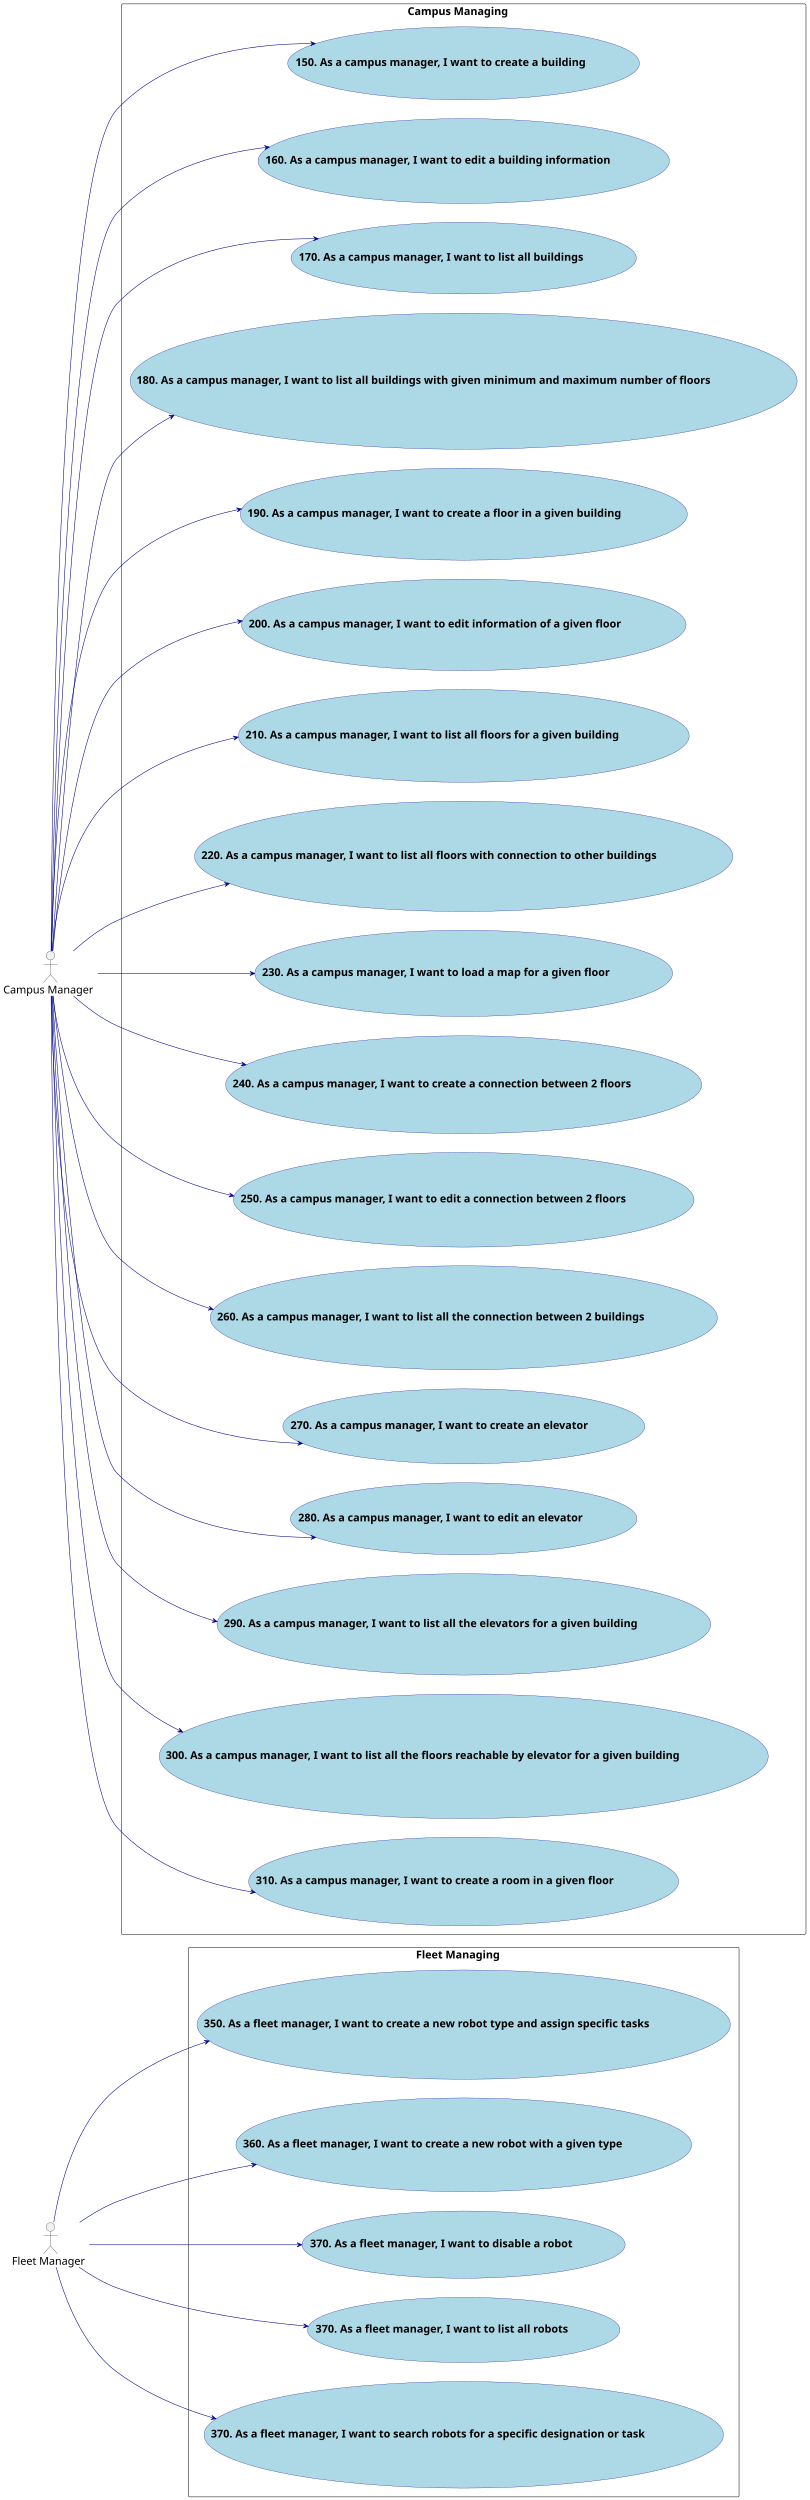
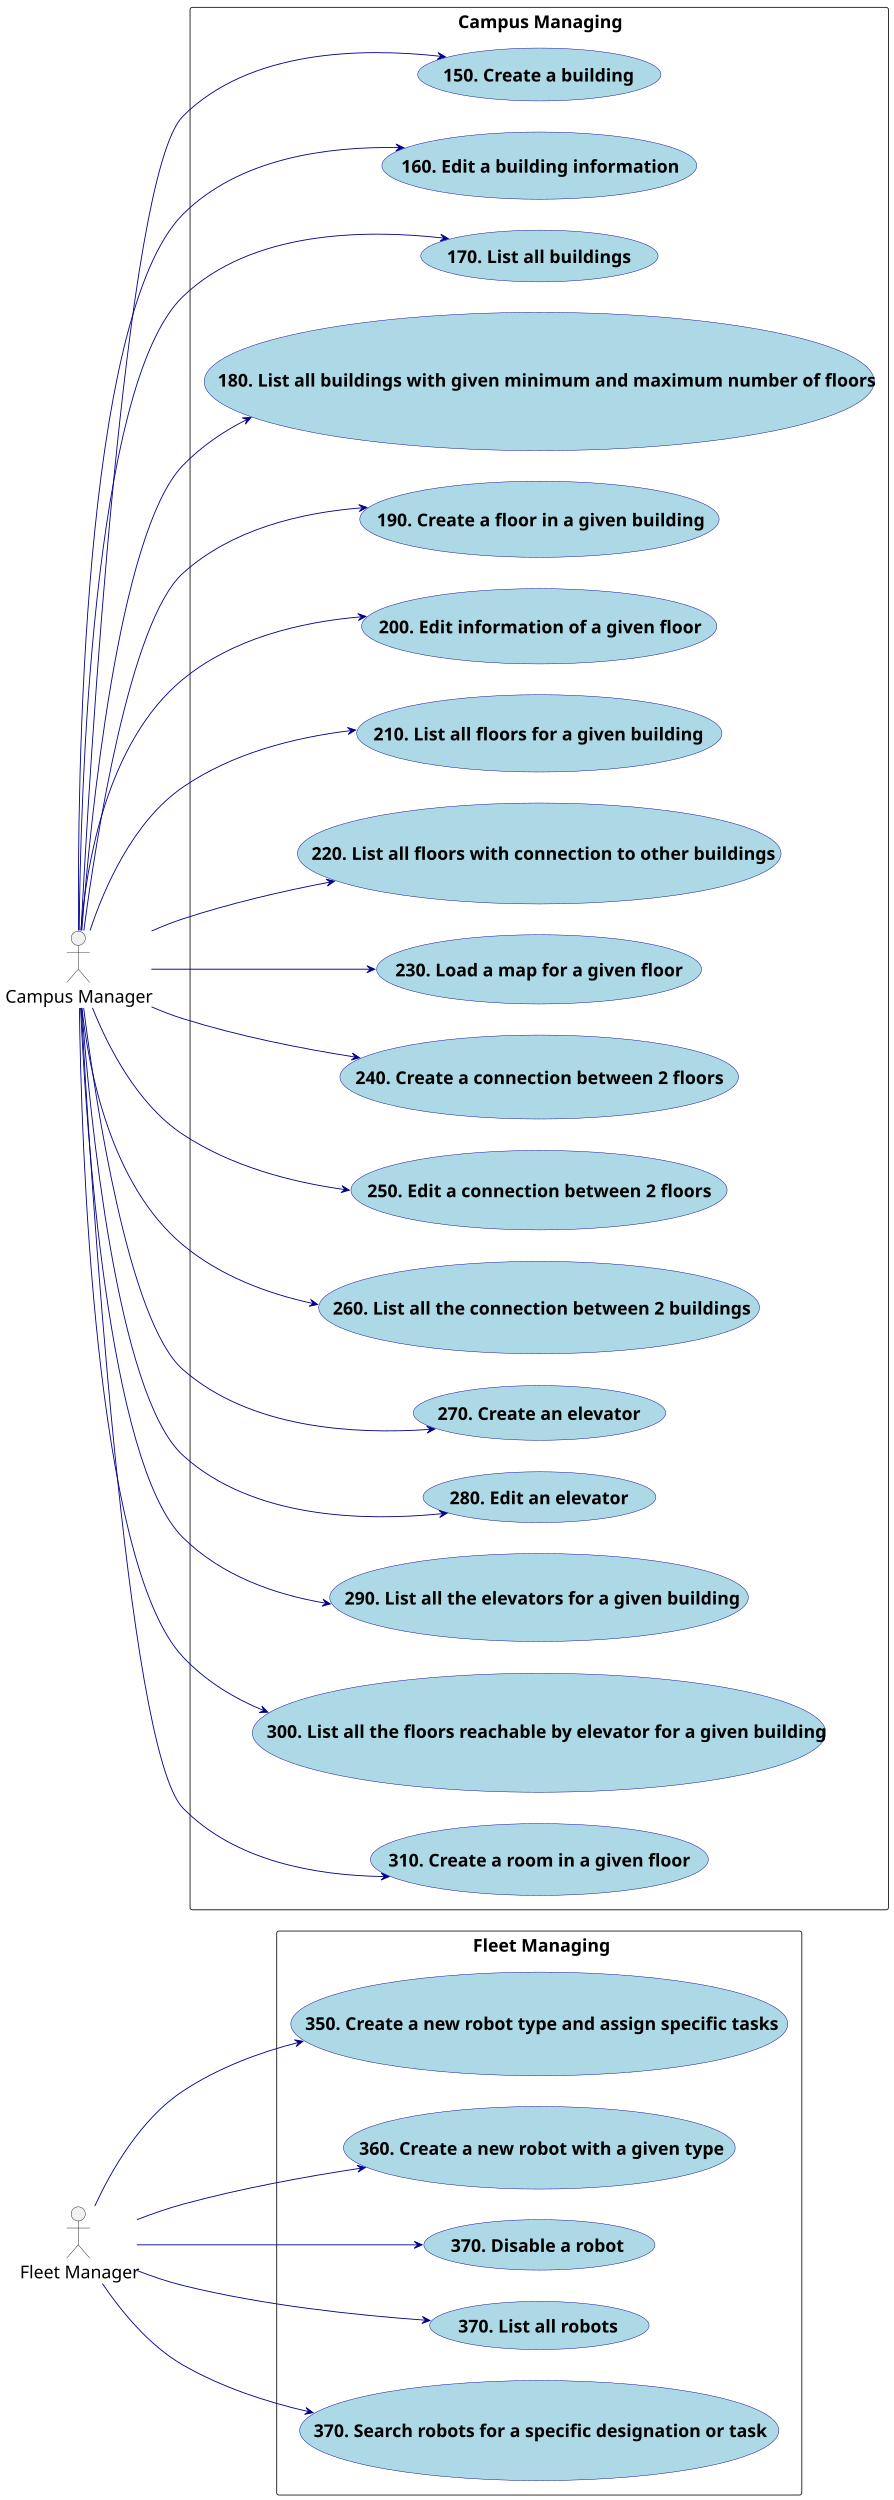
- <svg xmlns="http://www.w3.org/2000/svg" contentStyleType="text/css" height="4631px" preserveAspectRatio="none" style="width:1499px;height:4631px;background:#FFFFFF;" version="1.1" viewBox="0 0 1499 4631" width="1499px" zoomAndPan="magnify">
+ <svg xmlns="http://www.w3.org/2000/svg" contentStyleType="text/css" height="2828px" preserveAspectRatio="none" style="width:1011px;height:2828px;background:#FFFFFF;" version="1.1" viewBox="0 0 1011 2828" width="1011px" zoomAndPan="magnify">
  <defs />
  <g>
    <g id="cluster_campus">
-       <rect fill="none" height="3576" rx="2.5" ry="2.5" style="stroke:#181818;stroke-width:1.0;" width="1268" x="225" y="7.217" />
-       <text fill="#000000" font-family="sans-serif" font-size="20" font-weight="bold" lengthAdjust="spacing" textLength="208" x="755" y="27.781">Campus Managing</text>
+       <rect fill="none" height="2152" rx="2.5" ry="2.5" style="stroke:#181818;stroke-width:1.0;" width="790" x="215" y="8.36" />
+       <text fill="#000000" font-family="sans-serif" font-size="20" font-weight="bold" lengthAdjust="spacing" textLength="183.75" x="518.125" y="31.74">Campus Managing</text>
    </g>
    <g id="cluster_fleet">
-       <rect fill="none" height="1018" rx="2.5" ry="2.5" style="stroke:#181818;stroke-width:1.0;" width="1020" x="349" y="3607.217" />
-       <text fill="#000000" font-family="sans-serif" font-size="20" font-weight="bold" lengthAdjust="spacing" textLength="177" x="770.5" y="3627.781">Fleet Managing</text>
+       <rect fill="none" height="638" rx="2.5" ry="2.5" style="stroke:#181818;stroke-width:1.0;" width="594" x="313" y="2184.36" />
+       <text fill="#000000" font-family="sans-serif" font-size="20" font-weight="bold" lengthAdjust="spacing" textLength="150.125" x="534.938" y="2207.74">Fleet Managing</text>
    </g>
    <g id="elem_createBuilding">
-       <ellipse cx="858.791" cy="117.275" fill="#ADD8E6" rx="325.791" ry="67.558" style="stroke:#00008B;stroke-width:0.5;" />
-       <text fill="#000000" font-family="sans-serif" font-size="20" font-weight="bold" lengthAdjust="spacing" textLength="623" x="547.291" y="122.199">150. As a campus manager, I want to create a building</text>
+       <ellipse cx="610.067" cy="84.273" fill="#ADD8E6" rx="137.567" ry="29.913" style="stroke:#00008B;stroke-width:0.5;" />
+       <text fill="#000000" font-family="sans-serif" font-size="20" font-weight="bold" lengthAdjust="spacing" textLength="211.875" x="501.13" y="92.213">150. Create a building</text>
    </g>
    <g id="elem_editBuilding">
-       <ellipse cx="859.008" cy="298.318" fill="#ADD8E6" rx="381.008" ry="78.602" style="stroke:#00008B;stroke-width:0.5;" />
-       <text fill="#000000" font-family="sans-serif" font-size="20" font-weight="bold" lengthAdjust="spacing" textLength="735" x="491.508" y="303.242">160. As a campus manager, I want to edit a building information</text>
+       <ellipse cx="610.086" cy="187.377" fill="#ADD8E6" rx="178.086" ry="38.017" style="stroke:#00008B;stroke-width:0.5;" />
+       <text fill="#000000" font-family="sans-serif" font-size="20" font-weight="bold" lengthAdjust="spacing" textLength="306.5" x="453.836" y="195.317">160. Edit a building information</text>
    </g>
    <g id="elem_listBuildings">
-       <ellipse cx="858.891" cy="478.095" fill="#ADD8E6" rx="319.891" ry="66.378" style="stroke:#00008B;stroke-width:0.5;" />
-       <text fill="#000000" font-family="sans-serif" font-size="20" font-weight="bold" lengthAdjust="spacing" textLength="611" x="553.391" y="483.019">170. As a campus manager, I want to list all buildings</text>
+       <ellipse cx="610.2" cy="289.6" fill="#ADD8E6" rx="134.2" ry="29.24" style="stroke:#00008B;stroke-width:0.5;" />
+       <text fill="#000000" font-family="sans-serif" font-size="20" font-weight="bold" lengthAdjust="spacing" textLength="203.5" x="505.45" y="297.54">170. List all buildings</text>
    </g>
    <g id="elem_listBuildingsWithFloors">
-       <ellipse cx="858.761" cy="706.169" fill="#ADD8E6" rx="617.761" ry="125.952" style="stroke:#00008B;stroke-width:0.5;" />
-       <text fill="#000000" font-family="sans-serif" font-size="20" font-weight="bold" lengthAdjust="spacing" textLength="1212" x="252.761" y="711.093">180. As a campus manager, I want to list all buildings with given minimum and maximum number of floors</text>
+       <ellipse cx="609.969" cy="431.554" fill="#ADD8E6" rx="378.969" ry="78.194" style="stroke:#00008B;stroke-width:0.5;" />
+       <text fill="#000000" font-family="sans-serif" font-size="20" font-weight="bold" lengthAdjust="spacing" textLength="727.5" x="246.219" y="437.314">180. List all buildings with given minimum and maximum number of floors</text>
    </g>
    <g id="elem_createFloor">
-       <ellipse cx="859.141" cy="952.445" fill="#ADD8E6" rx="414.141" ry="85.228" style="stroke:#00008B;stroke-width:0.5;" />
-       <text fill="#000000" font-family="sans-serif" font-size="20" font-weight="bold" lengthAdjust="spacing" textLength="802" x="458.141" y="957.369">190. As a campus manager, I want to create a floor in a given building</text>
+       <ellipse cx="610.242" cy="587.409" fill="#ADD8E6" rx="203.242" ry="43.048" style="stroke:#00008B;stroke-width:0.5;" />
+       <text fill="#000000" font-family="sans-serif" font-size="20" font-weight="bold" lengthAdjust="spacing" textLength="362" x="426.242" y="595.348">190. Create a floor in a given building</text>
    </g>
    <g id="elem_editFloor">
-       <ellipse cx="859.166" cy="1157.45" fill="#ADD8E6" rx="411.666" ry="84.733" style="stroke:#00008B;stroke-width:0.5;" />
-       <text fill="#000000" font-family="sans-serif" font-size="20" font-weight="bold" lengthAdjust="spacing" textLength="797" x="460.666" y="1162.374">200. As a campus manager, I want to edit information of a given floor</text>
+       <ellipse cx="609.948" cy="708.449" fill="#ADD8E6" rx="200.948" ry="42.59" style="stroke:#00008B;stroke-width:0.5;" />
+       <text fill="#000000" font-family="sans-serif" font-size="20" font-weight="bold" lengthAdjust="spacing" textLength="357" x="428.448" y="716.389">200. Edit information of a given floor</text>
    </g>
    <g id="elem_listFloors">
-       <ellipse cx="859.106" cy="1363.138" fill="#ADD8E6" rx="417.606" ry="85.921" style="stroke:#00008B;stroke-width:0.5;" />
-       <text fill="#000000" font-family="sans-serif" font-size="20" font-weight="bold" lengthAdjust="spacing" textLength="802" x="454.606" y="1368.062">210. As a campus manager, I want to list all floors for a given building</text>
+       <ellipse cx="610.078" cy="829.576" fill="#ADD8E6" rx="206.578" ry="43.716" style="stroke:#00008B;stroke-width:0.5;" />
+       <text fill="#000000" font-family="sans-serif" font-size="20" font-weight="bold" lengthAdjust="spacing" textLength="364.25" x="422.453" y="837.516">210. List all floors for a given building</text>
    </g>
    <g id="elem_listFloorsWithConnections">
-       <ellipse cx="858.931" cy="1586.303" fill="#ADD8E6" rx="498.431" ry="102.086" style="stroke:#00008B;stroke-width:0.5;" />
-       <text fill="#000000" font-family="sans-serif" font-size="20" font-weight="bold" lengthAdjust="spacing" textLength="972" x="372.931" y="1591.227">220. As a campus manager, I want to list all floors with connection to other buildings</text>
+       <ellipse cx="610.008" cy="965.462" fill="#ADD8E6" rx="273.508" ry="57.102" style="stroke:#00008B;stroke-width:0.5;" />
+       <text fill="#000000" font-family="sans-serif" font-size="20" font-weight="bold" lengthAdjust="spacing" textLength="511.375" x="352.426" y="972.678">220. List all floors with connection to other buildings</text>
    </g>
    <g id="elem_loadFloorMap">
-       <ellipse cx="858.937" cy="1803.004" fill="#ADD8E6" rx="386.937" ry="79.787" style="stroke:#00008B;stroke-width:0.5;" />
-       <text fill="#000000" font-family="sans-serif" font-size="20" font-weight="bold" lengthAdjust="spacing" textLength="747" x="485.437" y="1807.928">230. As a campus manager, I want to load a map for a given floor</text>
+       <ellipse cx="609.798" cy="1096.52" fill="#ADD8E6" rx="183.798" ry="39.16" style="stroke:#00008B;stroke-width:0.5;" />
+       <text fill="#000000" font-family="sans-serif" font-size="20" font-weight="bold" lengthAdjust="spacing" textLength="319.25" x="447.173" y="1104.46">230. Load a map for a given floor</text>
    </g>
    <g id="elem_createConnection">
-       <ellipse cx="858.885" cy="2009.294" fill="#ADD8E6" rx="440.885" ry="90.577" style="stroke:#00008B;stroke-width:0.5;" />
-       <text fill="#000000" font-family="sans-serif" font-size="20" font-weight="bold" lengthAdjust="spacing" textLength="856" x="430.885" y="2014.218">240. As a campus manager, I want to create a connection between 2 floors</text>
+       <ellipse cx="609.939" cy="1218.348" fill="#ADD8E6" rx="225.439" ry="47.488" style="stroke:#00008B;stroke-width:0.5;" />
+       <text fill="#000000" font-family="sans-serif" font-size="20" font-weight="bold" lengthAdjust="spacing" textLength="409.875" x="402.001" y="1226.288">240. Create a connection between 2 floors</text>
    </g>
    <g id="elem_editConnection">
-       <ellipse cx="859.018" cy="2222.421" fill="#ADD8E6" rx="426.518" ry="87.704" style="stroke:#00008B;stroke-width:0.5;" />
-       <text fill="#000000" font-family="sans-serif" font-size="20" font-weight="bold" lengthAdjust="spacing" textLength="827" x="445.518" y="2227.344">250. As a campus manager, I want to edit a connection between 2 floors</text>
+       <ellipse cx="609.758" cy="1346.312" fill="#ADD8E6" rx="212.758" ry="44.952" style="stroke:#00008B;stroke-width:0.5;" />
+       <text fill="#000000" font-family="sans-serif" font-size="20" font-weight="bold" lengthAdjust="spacing" textLength="382.625" x="415.445" y="1354.252">250. Edit a connection between 2 floors</text>
    </g>
    <g id="elem_listBuildingsConnections">
-       <ellipse cx="859.144" cy="2441.046" fill="#ADD8E6" rx="469.644" ry="96.329" style="stroke:#00008B;stroke-width:0.5;" />
-       <text fill="#000000" font-family="sans-serif" font-size="20" font-weight="bold" lengthAdjust="spacing" textLength="914" x="402.144" y="2445.969">260. As a campus manager, I want to list all the connection between 2 buildings</text>
+       <ellipse cx="609.824" cy="1479.125" fill="#ADD8E6" rx="249.324" ry="52.265" style="stroke:#00008B;stroke-width:0.5;" />
+       <text fill="#000000" font-family="sans-serif" font-size="20" font-weight="bold" lengthAdjust="spacing" textLength="460.625" x="376.512" y="1487.065">260. List all the connection between 2 buildings</text>
    </g>
    <g id="elem_createElevator">
-       <ellipse cx="859.139" cy="2642.145" fill="#ADD8E6" rx="335.139" ry="69.428" style="stroke:#00008B;stroke-width:0.5;" />
-       <text fill="#000000" font-family="sans-serif" font-size="20" font-weight="bold" lengthAdjust="spacing" textLength="642" x="538.139" y="2647.068">270. As a campus manager, I want to create an elevator</text>
+       <ellipse cx="610.227" cy="1598.305" fill="#ADD8E6" rx="142.727" ry="30.945" style="stroke:#00008B;stroke-width:0.5;" />
+       <text fill="#000000" font-family="sans-serif" font-size="20" font-weight="bold" lengthAdjust="spacing" textLength="224.5" x="494.977" y="1606.245">270. Create an elevator</text>
    </g>
    <g id="elem_editElevator">
-       <ellipse cx="858.874" cy="2813.292" fill="#ADD8E6" rx="320.874" ry="66.575" style="stroke:#00008B;stroke-width:0.5;" />
-       <text fill="#000000" font-family="sans-serif" font-size="20" font-weight="bold" lengthAdjust="spacing" textLength="613" x="552.374" y="2818.215">280. As a campus manager, I want to edit an elevator</text>
+       <ellipse cx="610.219" cy="1693.604" fill="#ADD8E6" rx="131.719" ry="28.744" style="stroke:#00008B;stroke-width:0.5;" />
+       <text fill="#000000" font-family="sans-serif" font-size="20" font-weight="bold" lengthAdjust="spacing" textLength="197.25" x="508.594" y="1701.544">280. Edit an elevator</text>
    </g>
    <g id="elem_listElevators">
-       <ellipse cx="859.244" cy="3009.066" fill="#ADD8E6" rx="457.244" ry="93.849" style="stroke:#00008B;stroke-width:0.5;" />
-       <text fill="#000000" font-family="sans-serif" font-size="20" font-weight="bold" lengthAdjust="spacing" textLength="889" x="414.744" y="3013.99">290. As a campus manager, I want to list all the elevators for a given building</text>
+       <ellipse cx="609.754" cy="1807.111" fill="#ADD8E6" rx="236.754" ry="49.751" style="stroke:#00008B;stroke-width:0.5;" />
+       <text fill="#000000" font-family="sans-serif" font-size="20" font-weight="bold" lengthAdjust="spacing" textLength="434" x="389.754" y="1815.051">290. List all the elevators for a given building</text>
    </g>
    <g id="elem_listFloorsReachableByElevator">
-       <ellipse cx="859.027" cy="3253.422" fill="#ADD8E6" rx="564.027" ry="115.206" style="stroke:#00008B;stroke-width:0.5;" />
-       <text fill="#000000" font-family="sans-serif" font-size="20" font-weight="bold" lengthAdjust="spacing" textLength="1104" x="307.027" y="3258.346">300. As a campus manager, I want to list all the floors reachable by elevator for a given building</text>
+       <ellipse cx="609.8" cy="1960.12" fill="#ADD8E6" rx="324.3" ry="67.26" style="stroke:#00008B;stroke-width:0.5;" />
+       <text fill="#000000" font-family="sans-serif" font-size="20" font-weight="bold" lengthAdjust="spacing" textLength="616" x="301.8" y="1965.88">300. List all the floors reachable by elevator for a given building</text>
    </g>
    <g id="elem_createRoom">
-       <ellipse cx="858.808" cy="3485.278" fill="#ADD8E6" rx="398.308" ry="82.062" style="stroke:#00008B;stroke-width:0.5;" />
-       <text fill="#000000" font-family="sans-serif" font-size="20" font-weight="bold" lengthAdjust="spacing" textLength="770" x="473.808" y="3490.202">310. As a campus manager, I want to create a room in a given floor</text>
+       <ellipse cx="610.14" cy="2103.488" fill="#ADD8E6" rx="191.14" ry="40.628" style="stroke:#00008B;stroke-width:0.5;" />
+       <text fill="#000000" font-family="sans-serif" font-size="20" font-weight="bold" lengthAdjust="spacing" textLength="335.5" x="439.39" y="2111.428">310. Create a room in a given floor</text>
    </g>
    <g id="elem_createRobotType">
-       <ellipse cx="858.962" cy="3750.409" fill="#ADD8E6" rx="493.962" ry="101.192" style="stroke:#00008B;stroke-width:0.5;" />
-       <text fill="#000000" font-family="sans-serif" font-size="20" font-weight="bold" lengthAdjust="spacing" textLength="963" x="377.462" y="3755.333">350. As a fleet manager, I want to create a new robot type and assign specific tasks</text>
+       <ellipse cx="610.085" cy="2289.477" fill="#ADD8E6" rx="281.085" ry="58.617" style="stroke:#00008B;stroke-width:0.5;" />
+       <text fill="#000000" font-family="sans-serif" font-size="20" font-weight="bold" lengthAdjust="spacing" textLength="527.125" x="345.191" y="2296.291">350. Create a new robot type and assign specific tasks</text>
    </g>
    <g id="elem_createRobot">
-       <ellipse cx="859.062" cy="3973.029" fill="#ADD8E6" rx="422.062" ry="86.812" style="stroke:#00008B;stroke-width:0.5;" />
-       <text fill="#000000" font-family="sans-serif" font-size="20" font-weight="bold" lengthAdjust="spacing" textLength="818" x="450.062" y="3977.953">360. As a fleet manager, I want to create a new robot with a given type</text>
+       <ellipse cx="610.088" cy="2429.577" fill="#ADD8E6" rx="221.588" ry="46.718" style="stroke:#00008B;stroke-width:0.5;" />
+       <text fill="#000000" font-family="sans-serif" font-size="20" font-weight="bold" lengthAdjust="spacing" textLength="401.625" x="406.275" y="2437.517">360. Create a new robot with a given type</text>
    </g>
    <g id="elem_disableRobot">
-       <ellipse cx="858.773" cy="4157.971" fill="#ADD8E6" rx="299.273" ry="62.255" style="stroke:#00008B;stroke-width:0.5;" />
-       <text fill="#000000" font-family="sans-serif" font-size="20" font-weight="bold" lengthAdjust="spacing" textLength="569" x="574.273" y="4162.895">370. As a fleet manager, I want to disable a robot</text>
+       <ellipse cx="610.186" cy="2539.397" fill="#ADD8E6" rx="130.685" ry="28.537" style="stroke:#00008B;stroke-width:0.5;" />
+       <text fill="#000000" font-family="sans-serif" font-size="20" font-weight="bold" lengthAdjust="spacing" textLength="194.625" x="509.873" y="2547.337">370. Disable a robot</text>
    </g>
    <g id="elem_listRobots">
-       <ellipse cx="858.975" cy="4316.012" fill="#ADD8E6" rx="289.475" ry="60.295" style="stroke:#00008B;stroke-width:0.5;" />
-       <text fill="#000000" font-family="sans-serif" font-size="20" font-weight="bold" lengthAdjust="spacing" textLength="549" x="584.475" y="4320.936">370. As a fleet manager, I want to list all robots</text>
+       <ellipse cx="610.122" cy="2630.584" fill="#ADD8E6" rx="124.122" ry="27.224" style="stroke:#00008B;stroke-width:0.5;" />
+       <text fill="#000000" font-family="sans-serif" font-size="20" font-weight="bold" lengthAdjust="spacing" textLength="177.625" x="518.309" y="2638.524">370. List all robots</text>
    </g>
    <g id="elem_searchRobot">
-       <ellipse cx="859.056" cy="4510.328" fill="#ADD8E6" rx="481.056" ry="98.611" style="stroke:#00008B;stroke-width:0.5;" />
-       <text fill="#000000" font-family="sans-serif" font-size="20" font-weight="bold" lengthAdjust="spacing" textLength="937" x="390.556" y="4515.252">370. As a fleet manager, I want to search robots for a specific designation or task</text>
+       <ellipse cx="609.99" cy="2749.458" fill="#ADD8E6" rx="270.99" ry="56.598" style="stroke:#00008B;stroke-width:0.5;" />
+       <text fill="#000000" font-family="sans-serif" font-size="20" font-weight="bold" lengthAdjust="spacing" textLength="506.125" x="354.838" y="2756.808">370. Search robots for a specific designation or task</text>
    </g>
    <g id="elem_Fleet">
-       <ellipse cx="93.5" cy="4125.217" fill="#F1F1F1" rx="8" ry="8" style="stroke:#181818;stroke-width:0.5;" />
-       <path d="M93.5,4133.217 L93.5,4160.217 M80.5,4141.217 L106.5,4141.217 M93.5,4160.217 L80.5,4175.217 M93.5,4160.217 L106.5,4175.217 " fill="none" style="stroke:#181818;stroke-width:0.5;" />
-       <text fill="#000000" font-family="sans-serif" font-size="20" lengthAdjust="spacing" textLength="143" x="22" y="4195.281">Fleet Manager</text>
+       <ellipse cx="88.5" cy="2504.36" fill="#F1F1F1" rx="8" ry="8" style="stroke:#181818;stroke-width:0.5;" />
+       <path d="M88.5,2512.36 L88.5,2539.36 M75.5,2520.36 L101.5,2520.36 M88.5,2539.36 L75.5,2554.36 M88.5,2539.36 L101.5,2554.36 " fill="none" style="stroke:#181818;stroke-width:0.5;" />
+       <text fill="#000000" font-family="sans-serif" font-size="20" lengthAdjust="spacing" textLength="132" x="22.5" y="2577.24">Fleet Manager</text>
    </g>
    <g id="elem_Campus">
-       <ellipse cx="93.5" cy="1770.217" fill="#F1F1F1" rx="8" ry="8" style="stroke:#181818;stroke-width:0.5;" />
-       <path d="M93.5,1778.217 L93.5,1805.217 M80.5,1786.217 L106.5,1786.217 M93.5,1805.217 L80.5,1820.217 M93.5,1805.217 L106.5,1820.217 " fill="none" style="stroke:#181818;stroke-width:0.5;" />
-       <text fill="#000000" font-family="sans-serif" font-size="20" lengthAdjust="spacing" textLength="175" x="6" y="1840.281">Campus Manager</text>
+       <ellipse cx="88.5" cy="1061.36" fill="#F1F1F1" rx="8" ry="8" style="stroke:#181818;stroke-width:0.5;" />
+       <path d="M88.5,1069.36 L88.5,1096.36 M75.5,1077.36 L101.5,1077.36 M88.5,1096.36 L75.5,1111.36 M88.5,1096.36 L101.5,1111.36 " fill="none" style="stroke:#181818;stroke-width:0.5;" />
+       <text fill="#000000" font-family="sans-serif" font-size="20" lengthAdjust="spacing" textLength="165" x="6" y="1134.24">Campus Manager</text>
    </g>
    <g id="link_Campus_createBuilding">
-       <path d="M94.62,1761.417 C95.72,1520.787 106.73,318.787 217,202.217 C307.93,106.097 451.01,80.467 578.94,80.797 " fill="none" id="Campus-to-createBuilding" style="stroke:#00008B;stroke-width:1.0;" />
-       <polygon fill="#00008B" points="584.25,80.827,575.273,76.775,579.25,80.798,575.227,84.775,584.25,80.827" style="stroke:#00008B;stroke-width:1.0;" />
+       <path d="M91.7,1052.4 C101.14,872.32 140.72,197.32 207,131.36 C282.1,56.62 408.19,53.62 499.16,63.78 " fill="none" id="Campus-to-createBuilding" style="stroke:#00008B;stroke-width:1.0;" />
+       <polygon fill="#00008B" points="503.87,64.32,495.386,59.318,498.903,63.749,494.472,67.266,503.87,64.32" style="stroke:#00008B;stroke-width:1.0;" />
    </g>
    <g id="link_Campus_editBuilding">
-       <path d="M95.11,1761.467 C98.77,1538.717 120.94,496.427 217,394.217 C288.05,318.627 391.06,285.027 493.79,272.987 " fill="none" id="Campus-to-editBuilding" style="stroke:#00008B;stroke-width:1.0;" />
-       <polygon fill="#00008B" points="499,272.387,489.602,269.441,494.033,272.958,490.516,277.388,499,272.387" style="stroke:#00008B;stroke-width:1.0;" />
+       <path d="M88.87,1052.58 C87.55,894.64 91.74,357.53 207,242.36 C269.77,179.64 368.1,165.33 451.8,166.97 " fill="none" id="Campus-to-editBuilding" style="stroke:#00008B;stroke-width:1.0;" />
+       <polygon fill="#00008B" points="456.8,167.09,447.906,162.86,451.802,166.962,447.7,170.857,456.8,167.09" style="stroke:#00008B;stroke-width:1.0;" />
    </g>
    <g id="link_Campus_listBuildings">
-       <path d="M95.6,1761.427 C101.42,1554.977 131.66,650.327 217,562.217 C310.1,466.097 455.51,441.287 584.31,442.217 " fill="none" id="Campus-to-listBuildings" style="stroke:#00008B;stroke-width:1.0;" />
-       <polygon fill="#00008B" points="589.66,442.267,580.706,438.164,584.66,442.21,580.615,446.164,589.66,442.267" style="stroke:#00008B;stroke-width:1.0;" />
+       <path d="M89.6,1052.49 C90.9,905.66 103.23,435.14 207,335.36 C284.02,261.31 411.43,259.01 502.16,269.35 " fill="none" id="Campus-to-listBuildings" style="stroke:#00008B;stroke-width:1.0;" />
+       <polygon fill="#00008B" points="507.12,269.93,498.651,264.902,502.154,269.343,497.713,272.846,507.12,269.93" style="stroke:#00008B;stroke-width:1.0;" />
    </g>
    <g id="link_Campus_listBuildingsWithFloors">
-       <path d="M97.05,1761.717 C108.13,1587.077 154.44,917.807 217,849.217 C245.98,817.447 280.34,791.927 317.86,771.517 " fill="none" id="Campus-to-listBuildingsWithFloors" style="stroke:#00008B;stroke-width:1.0;" />
-       <polygon fill="#00008B" points="322.45,769.057,312.629,769.792,318.045,771.423,316.415,776.84,322.45,769.057" style="stroke:#00008B;stroke-width:1.0;" />
+       <path d="M92.55,1052.57 C101.82,932.49 133.6,601.91 207,526.36 C227.88,504.87 252.65,487.87 279.49,474.45 " fill="none" id="Campus-to-listBuildingsWithFloors" style="stroke:#00008B;stroke-width:1.0;" />
+       <polygon fill="#00008B" points="283.88,472.31,274.038,472.669,279.388,474.506,277.551,479.856,283.88,472.31" style="stroke:#00008B;stroke-width:1.0;" />
    </g>
    <g id="link_Campus_createFloor">
-       <path d="M95.17,1761.487 C98.34,1619.087 116.36,1155.557 217,1055.217 C277.55,994.847 358.51,961.207 442.46,943.767 " fill="none" id="Campus-to-createFloor" style="stroke:#00008B;stroke-width:1.0;" />
-       <polygon fill="#00008B" points="447.48,942.737,437.862,940.617,442.581,943.737,439.462,948.456,447.48,942.737" style="stroke:#00008B;stroke-width:1.0;" />
+       <path d="M94.87,1052.6 C108.27,950.82 146.54,702.73 207,648.36 C261.64,599.22 338.33,579.96 410.09,574.4 " fill="none" id="Campus-to-createFloor" style="stroke:#00008B;stroke-width:1.0;" />
+       <polygon fill="#00008B" points="415.06,574.04,405.797,570.693,410.073,574.397,406.369,578.673,415.06,574.04" style="stroke:#00008B;stroke-width:1.0;" />
    </g>
    <g id="link_Campus_editFloor">
-       <path d="M97.95,1761.527 C108.35,1646.457 143.31,1328.357 217,1259.217 C279.04,1201.007 360.24,1168.257 443.89,1151.017 " fill="none" id="Campus-to-editFloor" style="stroke:#00008B;stroke-width:1.0;" />
-       <polygon fill="#00008B" points="448.9,1150.007,439.288,1147.86,443.998,1150.993,440.866,1155.703,448.9,1150.007" style="stroke:#00008B;stroke-width:1.0;" />
+       <path d="M91.52,1052.5 C97.36,980.93 119.93,839.85 207,768.36 C262.92,722.45 338.53,703.69 409.09,697.69 " fill="none" id="Campus-to-editFloor" style="stroke:#00008B;stroke-width:1.0;" />
+       <polygon fill="#00008B" points="413.95,697.31,404.659,694.043,408.966,697.71,405.299,702.017,413.95,697.31" style="stroke:#00008B;stroke-width:1.0;" />
    </g>
    <g id="link_Campus_listFloors">
-       <path d="M96.65,1761.457 C102.76,1689.137 126.31,1541.177 217,1466.217 C279.16,1414.837 356.65,1384.127 436.05,1366.557 " fill="none" id="Campus-to-listFloors" style="stroke:#00008B;stroke-width:1.0;" />
-       <polygon fill="#00008B" points="441.28,1365.417,431.632,1363.438,436.396,1366.488,433.346,1371.252,441.28,1365.417" style="stroke:#00008B;stroke-width:1.0;" />
+       <path d="M101.82,1052.65 C117.78,1004.62 150.48,929.15 207,890.36 C262.25,852.44 331.81,834.25 397.47,826.38 " fill="none" id="Campus-to-listFloors" style="stroke:#00008B;stroke-width:1.0;" />
+       <polygon fill="#00008B" points="402.31,825.82,392.911,822.877,397.343,826.393,393.827,830.824,402.31,825.82" style="stroke:#00008B;stroke-width:1.0;" />
    </g>
    <g id="link_Campus_listFloorsWithConnections">
-       <path d="M135.77,1761.637 C158.03,1741.577 187.03,1718.927 217,1705.217 C280.32,1676.237 350.23,1654.317 419.9,1637.737 " fill="none" id="Campus-to-listFloorsWithConnections" style="stroke:#00008B;stroke-width:1.0;" />
-       <polygon fill="#00008B" points="424.92,1636.547,415.244,1634.708,420.052,1637.689,417.072,1642.497,424.92,1636.547" style="stroke:#00008B;stroke-width:1.0;" />
+       <path d="M171.47,1053.17 C183.19,1048 195.26,1043.21 207,1039.36 C259.92,1022.01 318.17,1008.34 373.51,997.73 " fill="none" id="Campus-to-listFloorsWithConnections" style="stroke:#00008B;stroke-width:1.0;" />
+       <polygon fill="#00008B" points="378.41,996.8,368.824,994.541,373.497,997.728,370.309,1002.402,378.41,996.8" style="stroke:#00008B;stroke-width:1.0;" />
    </g>
    <g id="link_Campus_loadFloorMap">
-       <path d="M181.34,1803.217 C252.71,1803.217 359.24,1803.217 466.77,1803.217 " fill="none" id="Campus-to-loadFloorMap" style="stroke:#00008B;stroke-width:1.0;" />
-       <polygon fill="#00008B" points="471.89,1803.217,462.89,1799.217,466.89,1803.217,462.89,1807.217,471.89,1803.217" style="stroke:#00008B;stroke-width:1.0;" />
+       <path d="M171.24,1096.36 C237.59,1096.36 333.79,1096.36 419.12,1096.36 " fill="none" id="Campus-to-loadFloorMap" style="stroke:#00008B;stroke-width:1.0;" />
+       <polygon fill="#00008B" points="423.99,1096.36,414.99,1092.36,418.99,1096.36,414.99,1100.36,423.99,1096.36" style="stroke:#00008B;stroke-width:1.0;" />
    </g>
    <g id="link_Campus_createConnection">
-       <path d="M136.03,1844.797 C158.25,1864.647 187.14,1886.917 217,1900.217 C289.65,1932.577 370.86,1955.387 450.41,1971.447 " fill="none" id="Campus-to-createConnection" style="stroke:#00008B;stroke-width:1.0;" />
-       <polygon fill="#00008B" points="455.65,1972.487,447.6,1966.813,450.745,1971.514,446.044,1974.66,455.65,1972.487" style="stroke:#00008B;stroke-width:1.0;" />
+       <path d="M171.45,1138.98 C183.17,1144.02 195.25,1148.68 207,1152.36 C269.19,1171.85 338.7,1185.86 402.2,1195.82 " fill="none" id="Campus-to-createConnection" style="stroke:#00008B;stroke-width:1.0;" />
+       <polygon fill="#00008B" points="406.83,1196.53,398.555,1191.19,401.89,1195.759,397.321,1199.094,406.83,1196.53" style="stroke:#00008B;stroke-width:1.0;" />
    </g>
    <g id="link_Campus_editConnection">
-       <path d="M97.93,1844.897 C105.93,1913.277 132.18,2048.547 217,2117.217 C277.46,2166.167 351.88,2196.367 428.35,2214.357 " fill="none" id="Campus-to-editConnection" style="stroke:#00008B;stroke-width:1.0;" />
-       <polygon fill="#00008B" points="433.39,2215.517,425.525,2209.589,428.519,2214.388,423.719,2217.382,433.39,2215.517" style="stroke:#00008B;stroke-width:1.0;" />
+       <path d="M104.58,1140.06 C122.06,1183.78 155.29,1249.29 207,1283.36 C260.79,1318.8 327.26,1336.99 390.56,1345.72 " fill="none" id="Campus-to-editConnection" style="stroke:#00008B;stroke-width:1.0;" />
+       <polygon fill="#00008B" points="395.17,1346.33,386.788,1341.158,390.215,1345.659,385.715,1349.086,395.17,1346.33" style="stroke:#00008B;stroke-width:1.0;" />
    </g>
    <g id="link_Campus_listBuildingsConnections">
-       <path d="M98.41,1844.927 C109.77,1956.967 146.56,2260.457 217,2327.217 C265.57,2373.257 325.97,2404.087 390.11,2424.297 " fill="none" id="Campus-to-listBuildingsConnections" style="stroke:#00008B;stroke-width:1.0;" />
-       <polygon fill="#00008B" points="395.13,2425.857,387.726,2419.362,390.356,2424.37,385.348,2427,395.13,2425.857" style="stroke:#00008B;stroke-width:1.0;" />
+       <path d="M92.68,1140.1 C100.13,1208.57 124.94,1340.25 207,1408.36 C248.68,1442.95 301.31,1463.22 354.63,1474.63 " fill="none" id="Campus-to-listBuildingsConnections" style="stroke:#00008B;stroke-width:1.0;" />
+       <polygon fill="#00008B" points="359.31,1475.6,351.308,1469.859,354.414,1474.586,349.686,1477.693,359.31,1475.6" style="stroke:#00008B;stroke-width:1.0;" />
    </g>
    <g id="link_Campus_createElevator">
-       <path d="M95.03,1844.757 C97.77,1987.627 114.53,2455.437 217,2555.217 C305.1,2641.007 435.11,2669.327 555.05,2673.637 " fill="none" id="Campus-to-createElevator" style="stroke:#00008B;stroke-width:1.0;" />
-       <polygon fill="#00008B" points="560.39,2673.817,551.52,2669.536,555.393,2673.66,551.269,2677.532,560.39,2673.817" style="stroke:#00008B;stroke-width:1.0;" />
+       <path d="M94.64,1140.34 C107.61,1243.27 145.11,1495.17 207,1549.36 C282.55,1615.51 398.92,1623.1 487.06,1616.88 " fill="none" id="Campus-to-createElevator" style="stroke:#00008B;stroke-width:1.0;" />
+       <polygon fill="#00008B" points="491.84,1616.53,482.568,1613.21,486.854,1616.901,483.162,1621.188,491.84,1616.53" style="stroke:#00008B;stroke-width:1.0;" />
    </g>
    <g id="link_Campus_editElevator">
-       <path d="M97.06,1844.807 C108.01,2016.687 153.36,2665.647 217,2729.217 C310.21,2822.307 452.69,2847.697 579.67,2847.897 " fill="none" id="Campus-to-editElevator" style="stroke:#00008B;stroke-width:1.0;" />
-       <polygon fill="#00008B" points="584.94,2847.887,575.929,2843.912,579.94,2847.901,575.952,2851.912,584.94,2847.887" style="stroke:#00008B;stroke-width:1.0;" />
+       <path d="M92.45,1140.33 C101.34,1258.41 131.99,1578.09 207,1646.36 C285.41,1717.72 411.03,1721.29 500.98,1712.19 " fill="none" id="Campus-to-editElevator" style="stroke:#00008B;stroke-width:1.0;" />
+       <polygon fill="#00008B" points="505.89,1711.67,496.517,1708.644,500.918,1712.199,497.363,1716.599,505.89,1711.67" style="stroke:#00008B;stroke-width:1.0;" />
    </g>
    <g id="link_Campus_listElevators">
-       <path d="M96.26,1844.967 C104.67,2035.777 143.48,2819.027 217,2897.217 C265.75,2949.057 329.31,2982.167 397.45,3002.627 " fill="none" id="Campus-to-listElevators" style="stroke:#00008B;stroke-width:1.0;" />
-       <polygon fill="#00008B" points="402.36,3004.077,394.858,2997.696,397.564,3002.664,392.596,3005.37,402.36,3004.077" style="stroke:#00008B;stroke-width:1.0;" />
+       <path d="M91.17,1140.25 C97.1,1271.17 121.59,1655.06 207,1739.36 C250.11,1781.9 309.3,1803.6 369.02,1813.64 " fill="none" id="Campus-to-listElevators" style="stroke:#00008B;stroke-width:1.0;" />
+       <polygon fill="#00008B" points="373.68,1814.39,365.422,1809.023,368.742,1813.603,364.163,1816.923,373.68,1814.39" style="stroke:#00008B;stroke-width:1.0;" />
    </g>
    <g id="link_Campus_listFloorsReachableByElevator">
-       <path d="M95.48,1844.927 C100.88,2058.457 129.96,3022.847 217,3120.217 C249.86,3156.977 290,3185.097 334,3206.457 " fill="none" id="Campus-to-listFloorsReachableByElevator" style="stroke:#00008B;stroke-width:1.0;" />
-       <polygon fill="#00008B" points="338.54,3208.627,332.144,3201.137,334.029,3206.471,328.695,3208.356,338.54,3208.627" style="stroke:#00008B;stroke-width:1.0;" />
+       <path d="M89.82,1140.31 C91.81,1288.58 106.08,1767.1 207,1874.36 C232.43,1901.38 264.11,1920.98 298.45,1935.05 " fill="none" id="Campus-to-listFloorsReachableByElevator" style="stroke:#00008B;stroke-width:1.0;" />
+       <polygon fill="#00008B" points="303.04,1936.87,296.169,1929.814,298.398,1935.013,293.198,1937.241,303.04,1936.87" style="stroke:#00008B;stroke-width:1.0;" />
    </g>
    <g id="link_Campus_createRoom">
-       <path d="M94.7,1844.867 C96.25,2083.337 109.36,3268.897 217,3385.217 C281.73,3455.167 373.69,3489.797 467.81,3504.817 " fill="none" id="Campus-to-createRoom" style="stroke:#00008B;stroke-width:1.0;" />
-       <polygon fill="#00008B" points="472.87,3505.607,464.594,3500.267,467.93,3504.836,463.361,3508.171,472.87,3505.607" style="stroke:#00008B;stroke-width:1.0;" />
+       <path d="M91.84,1140.14 C101.74,1317.96 142.69,1979.74 207,2045.36 C265.27,2104.81 355.28,2121.76 435.37,2122.77 " fill="none" id="Campus-to-createRoom" style="stroke:#00008B;stroke-width:1.0;" />
+       <polygon fill="#00008B" points="440.09,2122.81,431.125,2118.733,435.09,2122.767,431.056,2126.733,440.09,2122.81" style="stroke:#00008B;stroke-width:1.0;" />
    </g>
    <g id="link_Fleet_createRobotType">
-       <path d="M99.64,4116.457 C109.85,4052.457 138.91,3930.927 217,3868.217 C265.49,3829.277 322.69,3801.627 382.65,3782.197 " fill="none" id="Fleet-to-createRobotType" style="stroke:#00008B;stroke-width:1.0;" />
-       <polygon fill="#00008B" points="387.71,3780.577,377.918,3779.522,382.95,3782.106,380.365,3787.138,387.71,3780.577" style="stroke:#00008B;stroke-width:1.0;" />
+       <path d="M107.18,2495.53 C125.83,2455.13 159.19,2396.81 207,2365.36 C246.11,2339.63 291.74,2322.11 337.92,2310.28 " fill="none" id="Fleet-to-createRobotType" style="stroke:#00008B;stroke-width:1.0;" />
+       <polygon fill="#00008B" points="342.68,2309.09,332.977,2307.399,337.83,2310.306,334.923,2315.159,342.68,2309.09" style="stroke:#00008B;stroke-width:1.0;" />
    </g>
    <g id="link_Fleet_createRobot">
-       <path d="M147.63,4116.587 C168.26,4102.347 192.73,4087.647 217,4078.217 C296.36,4047.397 384.66,4025.617 469.73,4010.237 " fill="none" id="Fleet-to-createRobot" style="stroke:#00008B;stroke-width:1.0;" />
-       <polygon fill="#00008B" points="474.81,4009.327,465.251,4006.955,469.886,4010.197,466.644,4014.833,474.81,4009.327" style="stroke:#00008B;stroke-width:1.0;" />
+       <path d="M154.84,2510.91 C171.6,2504.41 189.77,2498.04 207,2493.36 C271.66,2475.78 343.57,2462.44 408.49,2452.61 " fill="none" id="Fleet-to-createRobot" style="stroke:#00008B;stroke-width:1.0;" />
+       <polygon fill="#00008B" points="413.25,2451.9,403.755,2449.282,408.305,2452.643,404.944,2457.193,413.25,2451.9" style="stroke:#00008B;stroke-width:1.0;" />
    </g>
    <g id="link_Fleet_disableRobot">
-       <path d="M165.3,4158.217 C253.99,4158.217 411.65,4158.217 554.17,4158.217 " fill="none" id="Fleet-to-disableRobot" style="stroke:#00008B;stroke-width:1.0;" />
-       <polygon fill="#00008B" points="559.24,4158.217,550.24,4154.217,554.24,4158.217,550.24,4162.217,559.24,4158.217" style="stroke:#00008B;stroke-width:1.0;" />
+       <path d="M154.77,2539.36 C234.11,2539.36 370.1,2539.36 472.66,2539.36 " fill="none" id="Fleet-to-disableRobot" style="stroke:#00008B;stroke-width:1.0;" />
+       <polygon fill="#00008B" points="477.54,2539.36,468.54,2535.36,472.54,2539.36,468.54,2543.36,477.54,2539.36" style="stroke:#00008B;stroke-width:1.0;" />
    </g>
    <g id="link_Fleet_listRobots">
-       <path d="M146.53,4199.757 C167.31,4214.267 192.18,4229.167 217,4238.217 C327.02,4278.357 453.99,4298.717 565.75,4308.767 " fill="none" id="Fleet-to-listRobots" style="stroke:#00008B;stroke-width:1.0;" />
-       <polygon fill="#00008B" points="571.07,4309.247,562.459,4304.466,566.09,4308.804,561.751,4312.435,571.07,4309.247" style="stroke:#00008B;stroke-width:1.0;" />
+       <path d="M154.7,2568.37 C171.46,2574.86 189.67,2581.08 207,2585.36 C297.37,2607.7 401.92,2618.97 481.75,2624.64 " fill="none" id="Fleet-to-listRobots" style="stroke:#00008B;stroke-width:1.0;" />
+       <polygon fill="#00008B" points="486.43,2624.97,477.726,2620.362,481.442,2624.627,477.177,2628.343,486.43,2624.97" style="stroke:#00008B;stroke-width:1.0;" />
    </g>
    <g id="link_Fleet_searchRobot">
-       <path d="M104,4199.747 C118.61,4253.587 151.99,4346.267 217,4394.217 C269.67,4433.067 331.28,4460.277 395.09,4479.127 " fill="none" id="Fleet-to-searchRobot" style="stroke:#00008B;stroke-width:1.0;" />
-       <polygon fill="#00008B" points="400.09,4480.587,392.57,4474.227,395.29,4479.187,390.33,4481.907,400.09,4480.587" style="stroke:#00008B;stroke-width:1.0;" />
+       <path d="M115.78,2583.15 C136.6,2613.9 168.55,2653.34 207,2675.36 C250.18,2700.09 299.87,2716.83 349.26,2728.09 " fill="none" id="Fleet-to-searchRobot" style="stroke:#00008B;stroke-width:1.0;" />
+       <polygon fill="#00008B" points="354.12,2729.18,346.202,2723.323,349.239,2728.095,344.467,2731.132,354.12,2729.18" style="stroke:#00008B;stroke-width:1.0;" />
    </g>
  </g>
</svg>
